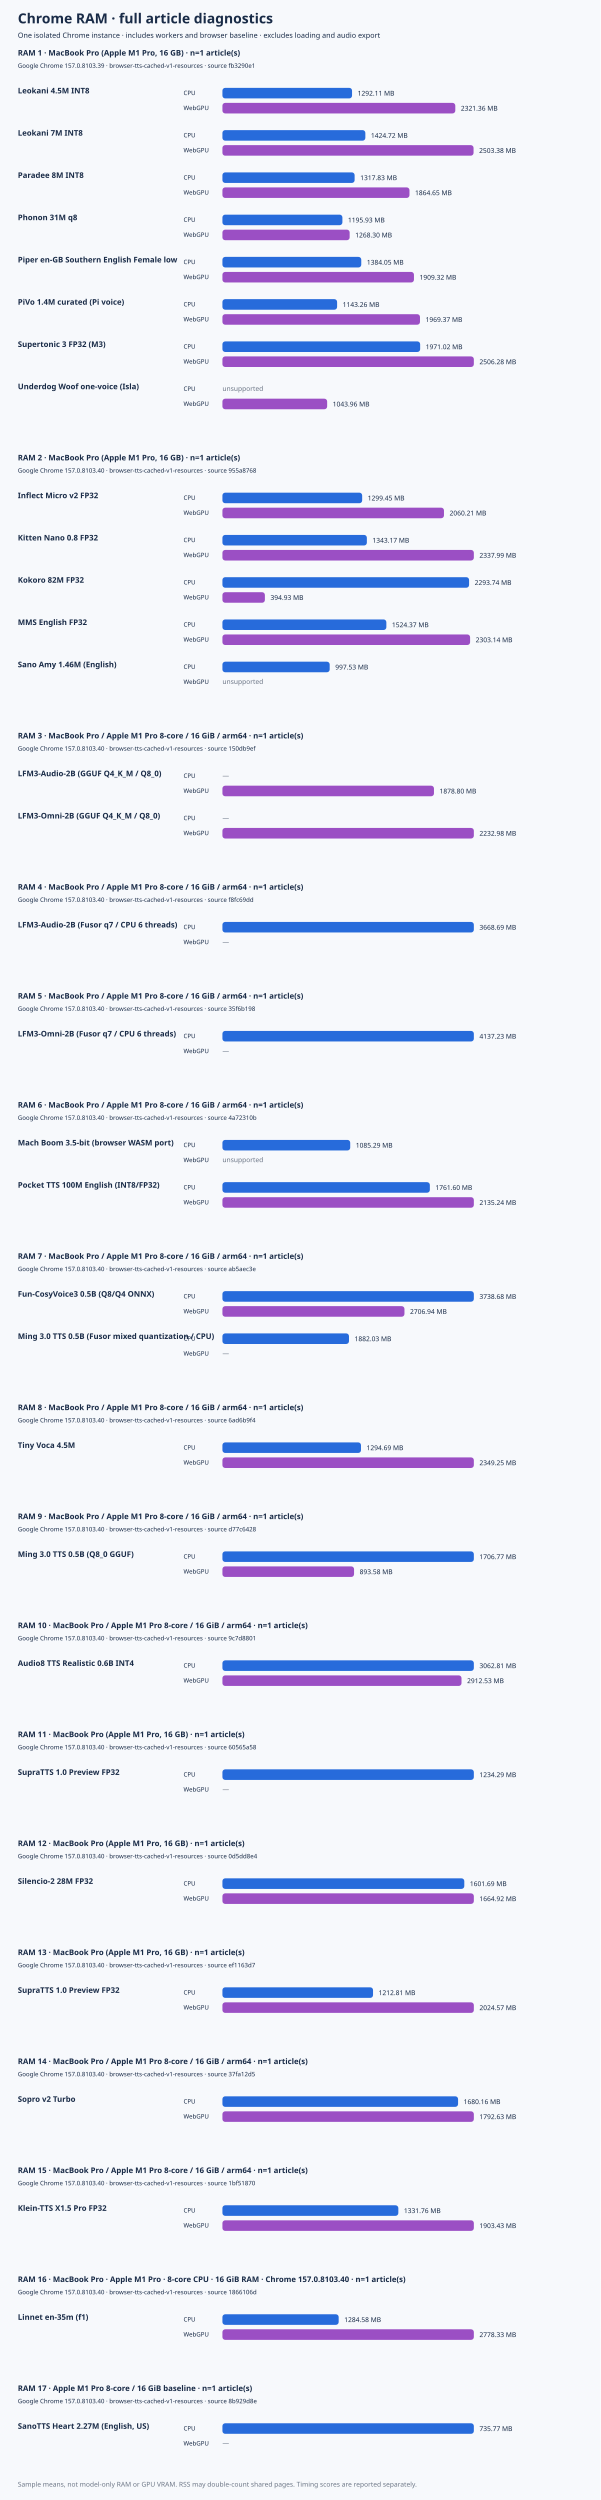
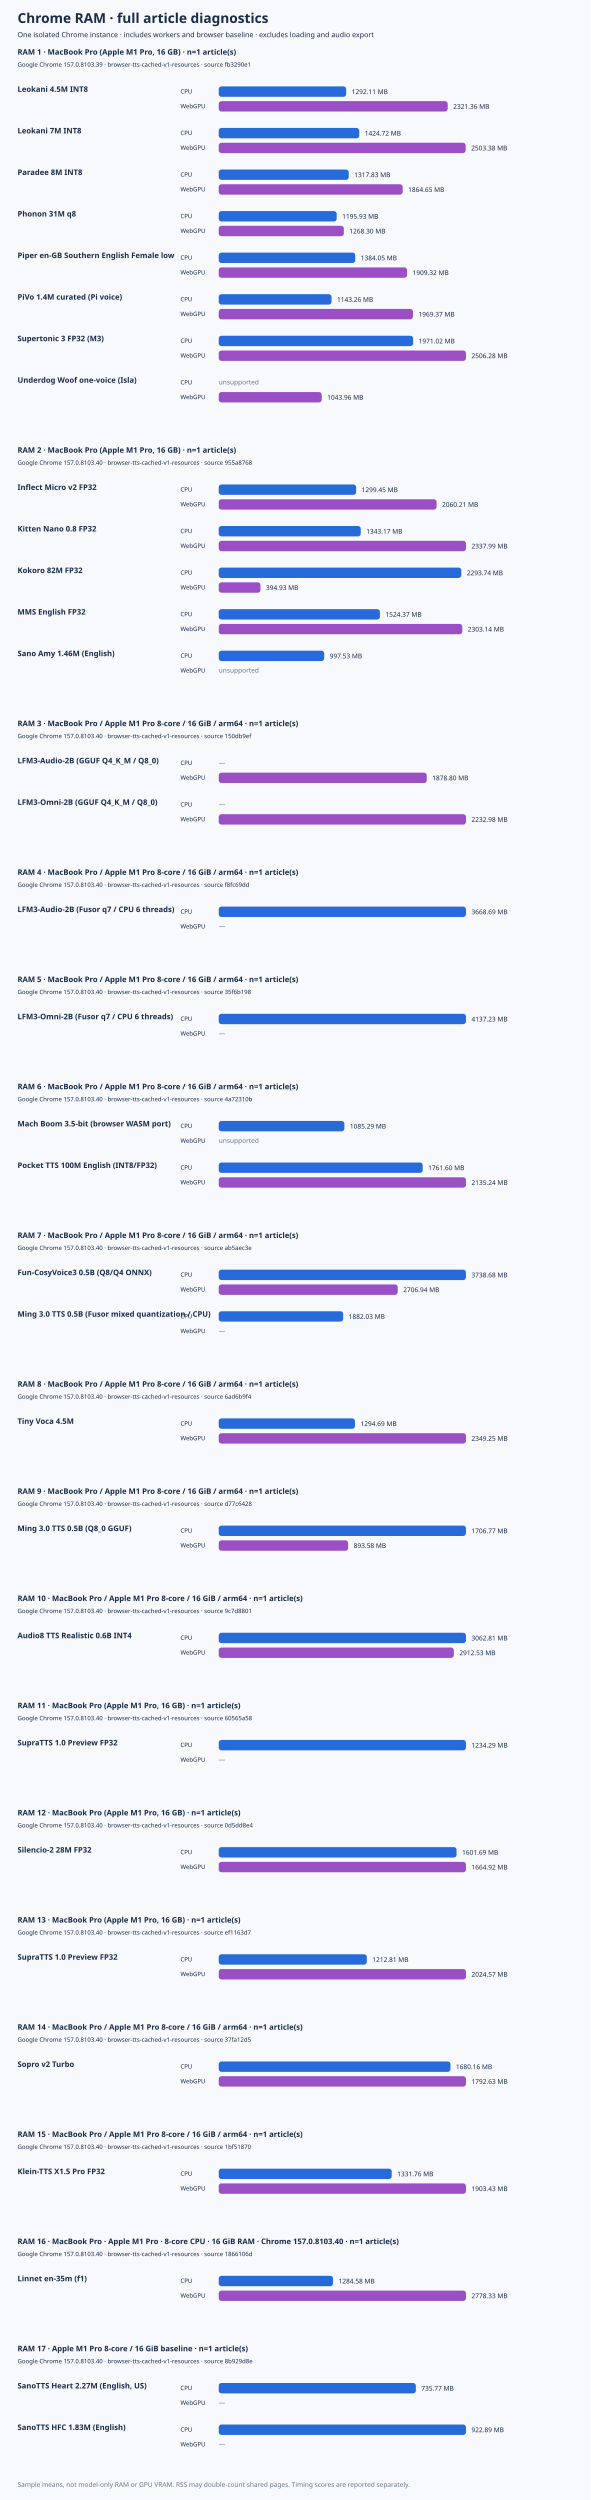
- <svg xmlns="http://www.w3.org/2000/svg" width="1080" height="4496" viewBox="0 0 1080 4496" role="img" aria-labelledby="title desc">
+ <svg xmlns="http://www.w3.org/2000/svg" width="1080" height="4572" viewBox="0 0 1080 4572" role="img" aria-labelledby="title desc">
  <rect width="100%" height="100%" fill="#f7f9fc" />
  <g font-family="system-ui,sans-serif" fill="#192b47">
    <text x="32" y="42" font-size="25" font-weight="700">Chrome RAM · full article diagnostics</text>
    <text x="32" y="68" font-size="13">One isolated Chrome instance · includes workers and browser baseline · excludes loading and audio export</text>
    <text x="32" y="100" font-size="14" font-weight="700">RAM 1 · MacBook Pro (Apple M1 Pro, 16 GB) · n=1 article(s)</text>
    <text x="32" y="122" font-size="11">Google Chrome 157.0.8103.39 · browser-tts-cached-v1-resources · source fb3290e1</text>
    <text x="32" y="168" font-size="14" font-weight="600">Leokani 4.5M INT8</text>
    <text x="330" y="171" font-size="11">CPU</text>
    <rect x="400" y="158" width="233.12" height="19" rx="5" fill="#276bdb" />
    <text x="643.12" y="172" font-size="12">1292.11 MB</text>
    <text x="330" y="198" font-size="11">WebGPU</text>
    <rect x="400" y="185" width="418.81" height="19" rx="5" fill="#9b4fc4" />
    <text x="828.81" y="199" font-size="12">2321.36 MB</text>
    <text x="32" y="244" font-size="14" font-weight="600">Leokani 7M INT8</text>
    <text x="330" y="247" font-size="11">CPU</text>
    <rect x="400" y="234" width="257.04" height="19" rx="5" fill="#276bdb" />
    <text x="667.04" y="248" font-size="12">1424.72 MB</text>
    <text x="330" y="274" font-size="11">WebGPU</text>
    <rect x="400" y="261" width="451.65" height="19" rx="5" fill="#9b4fc4" />
    <text x="861.65" y="275" font-size="12">2503.38 MB</text>
    <text x="32" y="320" font-size="14" font-weight="600">Paradee 8M INT8</text>
    <text x="330" y="323" font-size="11">CPU</text>
    <rect x="400" y="310" width="237.76" height="19" rx="5" fill="#276bdb" />
    <text x="647.76" y="324" font-size="12">1317.83 MB</text>
    <text x="330" y="350" font-size="11">WebGPU</text>
    <rect x="400" y="337" width="336.41" height="19" rx="5" fill="#9b4fc4" />
    <text x="746.41" y="351" font-size="12">1864.65 MB</text>
    <text x="32" y="396" font-size="14" font-weight="600">Phonon 31M q8</text>
    <text x="330" y="399" font-size="11">CPU</text>
    <rect x="400" y="386" width="215.77" height="19" rx="5" fill="#276bdb" />
    <text x="625.77" y="400" font-size="12">1195.93 MB</text>
    <text x="330" y="426" font-size="11">WebGPU</text>
    <rect x="400" y="413" width="228.82" height="19" rx="5" fill="#9b4fc4" />
    <text x="638.82" y="427" font-size="12">1268.30 MB</text>
    <text x="32" y="472" font-size="14" font-weight="600">Piper en-GB Southern English Female low</text>
    <text x="330" y="475" font-size="11">CPU</text>
    <rect x="400" y="462" width="249.71" height="19" rx="5" fill="#276bdb" />
    <text x="659.71" y="476" font-size="12">1384.05 MB</text>
    <text x="330" y="502" font-size="11">WebGPU</text>
    <rect x="400" y="489" width="344.47" height="19" rx="5" fill="#9b4fc4" />
    <text x="754.47" y="503" font-size="12">1909.32 MB</text>
    <text x="32" y="548" font-size="14" font-weight="600">PiVo 1.4M curated (Pi voice)</text>
    <text x="330" y="551" font-size="11">CPU</text>
    <rect x="400" y="538" width="206.26" height="19" rx="5" fill="#276bdb" />
    <text x="616.26" y="552" font-size="12">1143.26 MB</text>
    <text x="330" y="578" font-size="11">WebGPU</text>
    <rect x="400" y="565" width="355.31" height="19" rx="5" fill="#9b4fc4" />
    <text x="765.31" y="579" font-size="12">1969.37 MB</text>
    <text x="32" y="624" font-size="14" font-weight="600">Supertonic 3 FP32 (M3)</text>
    <text x="330" y="627" font-size="11">CPU</text>
    <rect x="400" y="614" width="355.60" height="19" rx="5" fill="#276bdb" />
    <text x="765.60" y="628" font-size="12">1971.02 MB</text>
    <text x="330" y="654" font-size="11">WebGPU</text>
    <rect x="400" y="641" width="452.17" height="19" rx="5" fill="#9b4fc4" />
    <text x="862.17" y="655" font-size="12">2506.28 MB</text>
    <text x="32" y="700" font-size="14" font-weight="600">Underdog Woof one-voice (Isla)</text>
    <text x="330" y="703" font-size="11">CPU</text>
    <text x="400" y="703" font-size="12" fill="#6c7686">unsupported</text>
    <text x="330" y="730" font-size="11">WebGPU</text>
    <rect x="400" y="717" width="188.35" height="19" rx="5" fill="#9b4fc4" />
    <text x="598.35" y="731" font-size="12">1043.96 MB</text>
    <text x="32" y="828" font-size="14" font-weight="700">RAM 2 · MacBook Pro (Apple M1 Pro, 16 GB) · n=1 article(s)</text>
    <text x="32" y="850" font-size="11">Google Chrome 157.0.8103.40 · browser-tts-cached-v1-resources · source 955a8768</text>
    <text x="32" y="896" font-size="14" font-weight="600">Inflect Micro v2 FP32</text>
    <text x="330" y="899" font-size="11">CPU</text>
    <rect x="400" y="886" width="251.32" height="19" rx="5" fill="#276bdb" />
    <text x="661.32" y="900" font-size="12">1299.45 MB</text>
    <text x="330" y="926" font-size="11">WebGPU</text>
    <rect x="400" y="913" width="398.45" height="19" rx="5" fill="#9b4fc4" />
    <text x="808.45" y="927" font-size="12">2060.21 MB</text>
    <text x="32" y="972" font-size="14" font-weight="600">Kitten Nano 0.8 FP32</text>
    <text x="330" y="975" font-size="11">CPU</text>
    <rect x="400" y="962" width="259.77" height="19" rx="5" fill="#276bdb" />
    <text x="669.77" y="976" font-size="12">1343.17 MB</text>
    <text x="330" y="1002" font-size="11">WebGPU</text>
    <rect x="400" y="989" width="452.17" height="19" rx="5" fill="#9b4fc4" />
    <text x="862.17" y="1003" font-size="12">2337.99 MB</text>
    <text x="32" y="1048" font-size="14" font-weight="600">Kokoro 82M FP32</text>
    <text x="330" y="1051" font-size="11">CPU</text>
    <rect x="400" y="1038" width="443.61" height="19" rx="5" fill="#276bdb" />
    <text x="853.61" y="1052" font-size="12">2293.74 MB</text>
    <text x="330" y="1078" font-size="11">WebGPU</text>
    <rect x="400" y="1065" width="76.38" height="19" rx="5" fill="#9b4fc4" />
    <text x="486.38" y="1079" font-size="12">394.93 MB</text>
    <text x="32" y="1124" font-size="14" font-weight="600">MMS English FP32</text>
    <text x="330" y="1127" font-size="11">CPU</text>
    <rect x="400" y="1114" width="294.82" height="19" rx="5" fill="#276bdb" />
    <text x="704.82" y="1128" font-size="12">1524.37 MB</text>
    <text x="330" y="1154" font-size="11">WebGPU</text>
    <rect x="400" y="1141" width="445.43" height="19" rx="5" fill="#9b4fc4" />
    <text x="855.43" y="1155" font-size="12">2303.14 MB</text>
    <text x="32" y="1200" font-size="14" font-weight="600">Sano Amy 1.46M (English)</text>
    <text x="330" y="1203" font-size="11">CPU</text>
    <rect x="400" y="1190" width="192.92" height="19" rx="5" fill="#276bdb" />
    <text x="602.92" y="1204" font-size="12">997.53 MB</text>
    <text x="330" y="1230" font-size="11">WebGPU</text>
    <text x="400" y="1230" font-size="12" fill="#6c7686">unsupported</text>
    <text x="32" y="1328" font-size="14" font-weight="700">RAM 3 · MacBook Pro / Apple M1 Pro 8-core / 16 GiB / arm64 · n=1 article(s)</text>
    <text x="32" y="1350" font-size="11">Google Chrome 157.0.8103.40 · browser-tts-cached-v1-resources · source 150db9ef</text>
    <text x="32" y="1396" font-size="14" font-weight="600">LFM3-Audio-2B (GGUF Q4_K_M / Q8_0)</text>
    <text x="330" y="1399" font-size="11">CPU</text>
    <text x="400" y="1399" font-size="12" fill="#6c7686">—</text>
    <text x="330" y="1426" font-size="11">WebGPU</text>
    <rect x="400" y="1413" width="380.45" height="19" rx="5" fill="#9b4fc4" />
    <text x="790.45" y="1427" font-size="12">1878.80 MB</text>
    <text x="32" y="1472" font-size="14" font-weight="600">LFM3-Omni-2B (GGUF Q4_K_M / Q8_0)</text>
    <text x="330" y="1475" font-size="11">CPU</text>
    <text x="400" y="1475" font-size="12" fill="#6c7686">—</text>
    <text x="330" y="1502" font-size="11">WebGPU</text>
    <rect x="400" y="1489" width="452.17" height="19" rx="5" fill="#9b4fc4" />
    <text x="862.17" y="1503" font-size="12">2232.98 MB</text>
    <text x="32" y="1600" font-size="14" font-weight="700">RAM 4 · MacBook Pro / Apple M1 Pro 8-core / 16 GiB / arm64 · n=1 article(s)</text>
    <text x="32" y="1622" font-size="11">Google Chrome 157.0.8103.40 · browser-tts-cached-v1-resources · source f8fc69dd</text>
    <text x="32" y="1668" font-size="14" font-weight="600">LFM3-Audio-2B (Fusor q7 / CPU 6 threads)</text>
    <text x="330" y="1671" font-size="11">CPU</text>
    <rect x="400" y="1658" width="452.17" height="19" rx="5" fill="#276bdb" />
    <text x="862.17" y="1672" font-size="12">3668.69 MB</text>
    <text x="330" y="1698" font-size="11">WebGPU</text>
    <text x="400" y="1698" font-size="12" fill="#6c7686">—</text>
    <text x="32" y="1796" font-size="14" font-weight="700">RAM 5 · MacBook Pro / Apple M1 Pro 8-core / 16 GiB / arm64 · n=1 article(s)</text>
    <text x="32" y="1818" font-size="11">Google Chrome 157.0.8103.40 · browser-tts-cached-v1-resources · source 35f6b198</text>
    <text x="32" y="1864" font-size="14" font-weight="600">LFM3-Omni-2B (Fusor q7 / CPU 6 threads)</text>
    <text x="330" y="1867" font-size="11">CPU</text>
    <rect x="400" y="1854" width="452.17" height="19" rx="5" fill="#276bdb" />
    <text x="862.17" y="1868" font-size="12">4137.23 MB</text>
    <text x="330" y="1894" font-size="11">WebGPU</text>
    <text x="400" y="1894" font-size="12" fill="#6c7686">—</text>
    <text x="32" y="1992" font-size="14" font-weight="700">RAM 6 · MacBook Pro / Apple M1 Pro 8-core / 16 GiB / arm64 · n=1 article(s)</text>
    <text x="32" y="2014" font-size="11">Google Chrome 157.0.8103.40 · browser-tts-cached-v1-resources · source 4a72310b</text>
    <text x="32" y="2060" font-size="14" font-weight="600">Mach Boom 3.5-bit (browser WASM port)</text>
    <text x="330" y="2063" font-size="11">CPU</text>
    <rect x="400" y="2050" width="229.83" height="19" rx="5" fill="#276bdb" />
    <text x="639.83" y="2064" font-size="12">1085.29 MB</text>
    <text x="330" y="2090" font-size="11">WebGPU</text>
    <text x="400" y="2090" font-size="12" fill="#6c7686">unsupported</text>
    <text x="32" y="2136" font-size="14" font-weight="600">Pocket TTS 100M English (INT8/FP32)</text>
    <text x="330" y="2139" font-size="11">CPU</text>
    <rect x="400" y="2126" width="373.05" height="19" rx="5" fill="#276bdb" />
    <text x="783.05" y="2140" font-size="12">1761.60 MB</text>
    <text x="330" y="2166" font-size="11">WebGPU</text>
    <rect x="400" y="2153" width="452.17" height="19" rx="5" fill="#9b4fc4" />
    <text x="862.17" y="2167" font-size="12">2135.24 MB</text>
    <text x="32" y="2264" font-size="14" font-weight="700">RAM 7 · MacBook Pro / Apple M1 Pro 8-core / 16 GiB / arm64 · n=1 article(s)</text>
    <text x="32" y="2286" font-size="11">Google Chrome 157.0.8103.40 · browser-tts-cached-v1-resources · source ab5aec3e</text>
    <text x="32" y="2332" font-size="14" font-weight="600">Fun-CosyVoice3 0.5B (Q8/Q4 ONNX)</text>
    <text x="330" y="2335" font-size="11">CPU</text>
    <rect x="400" y="2322" width="452.17" height="19" rx="5" fill="#276bdb" />
    <text x="862.17" y="2336" font-size="12">3738.68 MB</text>
    <text x="330" y="2362" font-size="11">WebGPU</text>
    <rect x="400" y="2349" width="327.39" height="19" rx="5" fill="#9b4fc4" />
    <text x="737.39" y="2363" font-size="12">2706.94 MB</text>
    <text x="32" y="2408" font-size="14" font-weight="600">Ming 3.0 TTS 0.5B (Fusor mixed quantization / CPU)</text>
    <text x="330" y="2411" font-size="11">CPU</text>
    <rect x="400" y="2398" width="227.62" height="19" rx="5" fill="#276bdb" />
    <text x="637.62" y="2412" font-size="12">1882.03 MB</text>
    <text x="330" y="2438" font-size="11">WebGPU</text>
    <text x="400" y="2438" font-size="12" fill="#6c7686">—</text>
    <text x="32" y="2536" font-size="14" font-weight="700">RAM 8 · MacBook Pro / Apple M1 Pro 8-core / 16 GiB / arm64 · n=1 article(s)</text>
    <text x="32" y="2558" font-size="11">Google Chrome 157.0.8103.40 · browser-tts-cached-v1-resources · source 6ad6b9f4</text>
    <text x="32" y="2604" font-size="14" font-weight="600">Tiny Voca 4.5M</text>
    <text x="330" y="2607" font-size="11">CPU</text>
    <rect x="400" y="2594" width="249.20" height="19" rx="5" fill="#276bdb" />
    <text x="659.20" y="2608" font-size="12">1294.69 MB</text>
    <text x="330" y="2634" font-size="11">WebGPU</text>
    <rect x="400" y="2621" width="452.17" height="19" rx="5" fill="#9b4fc4" />
    <text x="862.17" y="2635" font-size="12">2349.25 MB</text>
    <text x="32" y="2732" font-size="14" font-weight="700">RAM 9 · MacBook Pro / Apple M1 Pro 8-core / 16 GiB / arm64 · n=1 article(s)</text>
    <text x="32" y="2754" font-size="11">Google Chrome 157.0.8103.40 · browser-tts-cached-v1-resources · source d77c6428</text>
    <text x="32" y="2800" font-size="14" font-weight="600">Ming 3.0 TTS 0.5B (Q8_0 GGUF)</text>
    <text x="330" y="2803" font-size="11">CPU</text>
    <rect x="400" y="2790" width="452.17" height="19" rx="5" fill="#276bdb" />
    <text x="862.17" y="2804" font-size="12">1706.77 MB</text>
    <text x="330" y="2830" font-size="11">WebGPU</text>
    <rect x="400" y="2817" width="236.74" height="19" rx="5" fill="#9b4fc4" />
    <text x="646.74" y="2831" font-size="12">893.58 MB</text>
    <text x="32" y="2928" font-size="14" font-weight="700">RAM 10 · MacBook Pro / Apple M1 Pro 8-core / 16 GiB / arm64 · n=1 article(s)</text>
    <text x="32" y="2950" font-size="11">Google Chrome 157.0.8103.40 · browser-tts-cached-v1-resources · source 9c7d8801</text>
    <text x="32" y="2996" font-size="14" font-weight="600">Audio8 TTS Realistic 0.6B INT4</text>
    <text x="330" y="2999" font-size="11">CPU</text>
    <rect x="400" y="2986" width="452.17" height="19" rx="5" fill="#276bdb" />
    <text x="862.17" y="3000" font-size="12">3062.81 MB</text>
    <text x="330" y="3026" font-size="11">WebGPU</text>
    <rect x="400" y="3013" width="429.99" height="19" rx="5" fill="#9b4fc4" />
    <text x="839.99" y="3027" font-size="12">2912.53 MB</text>
    <text x="32" y="3124" font-size="14" font-weight="700">RAM 11 · MacBook Pro (Apple M1 Pro, 16 GB) · n=1 article(s)</text>
    <text x="32" y="3146" font-size="11">Google Chrome 157.0.8103.40 · browser-tts-cached-v1-resources · source 60565a58</text>
    <text x="32" y="3192" font-size="14" font-weight="600">SupraTTS 1.0 Preview FP32</text>
    <text x="330" y="3195" font-size="11">CPU</text>
    <rect x="400" y="3182" width="452.17" height="19" rx="5" fill="#276bdb" />
    <text x="862.17" y="3196" font-size="12">1234.29 MB</text>
    <text x="330" y="3222" font-size="11">WebGPU</text>
    <text x="400" y="3222" font-size="12" fill="#6c7686">—</text>
    <text x="32" y="3320" font-size="14" font-weight="700">RAM 12 · MacBook Pro (Apple M1 Pro, 16 GB) · n=1 article(s)</text>
    <text x="32" y="3342" font-size="11">Google Chrome 157.0.8103.40 · browser-tts-cached-v1-resources · source 0d5dd8e4</text>
    <text x="32" y="3388" font-size="14" font-weight="600">Silencio-2 28M FP32</text>
    <text x="330" y="3391" font-size="11">CPU</text>
    <rect x="400" y="3378" width="435.00" height="19" rx="5" fill="#276bdb" />
    <text x="845.00" y="3392" font-size="12">1601.69 MB</text>
    <text x="330" y="3418" font-size="11">WebGPU</text>
    <rect x="400" y="3405" width="452.17" height="19" rx="5" fill="#9b4fc4" />
    <text x="862.17" y="3419" font-size="12">1664.92 MB</text>
    <text x="32" y="3516" font-size="14" font-weight="700">RAM 13 · MacBook Pro (Apple M1 Pro, 16 GB) · n=1 article(s)</text>
    <text x="32" y="3538" font-size="11">Google Chrome 157.0.8103.40 · browser-tts-cached-v1-resources · source ef1163d7</text>
    <text x="32" y="3584" font-size="14" font-weight="600">SupraTTS 1.0 Preview FP32</text>
    <text x="330" y="3587" font-size="11">CPU</text>
    <rect x="400" y="3574" width="270.87" height="19" rx="5" fill="#276bdb" />
    <text x="680.87" y="3588" font-size="12">1212.81 MB</text>
    <text x="330" y="3614" font-size="11">WebGPU</text>
    <rect x="400" y="3601" width="452.17" height="19" rx="5" fill="#9b4fc4" />
    <text x="862.17" y="3615" font-size="12">2024.57 MB</text>
    <text x="32" y="3712" font-size="14" font-weight="700">RAM 14 · MacBook Pro / Apple M1 Pro 8-core / 16 GiB / arm64 · n=1 article(s)</text>
    <text x="32" y="3734" font-size="11">Google Chrome 157.0.8103.40 · browser-tts-cached-v1-resources · source 37fa12d5</text>
    <text x="32" y="3780" font-size="14" font-weight="600">Sopro v2 Turbo</text>
    <text x="330" y="3783" font-size="11">CPU</text>
    <rect x="400" y="3770" width="423.80" height="19" rx="5" fill="#276bdb" />
    <text x="833.80" y="3784" font-size="12">1680.16 MB</text>
    <text x="330" y="3810" font-size="11">WebGPU</text>
    <rect x="400" y="3797" width="452.17" height="19" rx="5" fill="#9b4fc4" />
    <text x="862.17" y="3811" font-size="12">1792.63 MB</text>
    <text x="32" y="3908" font-size="14" font-weight="700">RAM 15 · MacBook Pro / Apple M1 Pro 8-core / 16 GiB / arm64 · n=1 article(s)</text>
    <text x="32" y="3930" font-size="11">Google Chrome 157.0.8103.40 · browser-tts-cached-v1-resources · source 1bf51870</text>
    <text x="32" y="3976" font-size="14" font-weight="600">Klein-TTS X1.5 Pro FP32</text>
    <text x="330" y="3979" font-size="11">CPU</text>
    <rect x="400" y="3966" width="316.37" height="19" rx="5" fill="#276bdb" />
    <text x="726.37" y="3980" font-size="12">1331.76 MB</text>
    <text x="330" y="4006" font-size="11">WebGPU</text>
    <rect x="400" y="3993" width="452.17" height="19" rx="5" fill="#9b4fc4" />
    <text x="862.17" y="4007" font-size="12">1903.43 MB</text>
    <text x="32" y="4104" font-size="14" font-weight="700">RAM 16 · MacBook Pro · Apple M1 Pro · 8-core CPU · 16 GiB RAM · Chrome 157.0.8103.40 · n=1 article(s)</text>
    <text x="32" y="4126" font-size="11">Google Chrome 157.0.8103.40 · browser-tts-cached-v1-resources · source 1866106d</text>
    <text x="32" y="4172" font-size="14" font-weight="600">Linnet en-35m (f1)</text>
    <text x="330" y="4175" font-size="11">CPU</text>
    <rect x="400" y="4162" width="209.07" height="19" rx="5" fill="#276bdb" />
    <text x="619.07" y="4176" font-size="12">1284.58 MB</text>
    <text x="330" y="4202" font-size="11">WebGPU</text>
    <rect x="400" y="4189" width="452.17" height="19" rx="5" fill="#9b4fc4" />
    <text x="862.17" y="4203" font-size="12">2778.33 MB</text>
    <text x="32" y="4300" font-size="14" font-weight="700">RAM 17 · Apple M1 Pro 8-core / 16 GiB baseline · n=1 article(s)</text>
    <text x="32" y="4322" font-size="11">Google Chrome 157.0.8103.40 · browser-tts-cached-v1-resources · source 8b929d8e</text>
    <text x="32" y="4368" font-size="14" font-weight="600">SanoTTS Heart 2.27M (English, US)</text>
    <text x="330" y="4371" font-size="11">CPU</text>
-     <rect x="400" y="4358" width="452.17" height="19" rx="5" fill="#276bdb" />
-     <text x="862.17" y="4372" font-size="12">735.77 MB</text>
+     <rect x="400" y="4358" width="360.50" height="19" rx="5" fill="#276bdb" />
+     <text x="770.50" y="4372" font-size="12">735.77 MB</text>
    <text x="330" y="4398" font-size="11">WebGPU</text>
    <text x="400" y="4398" font-size="12" fill="#6c7686">—</text>
-     <text x="32" y="4472" font-size="12" fill="#6c7686">Sample means, not model-only RAM or GPU VRAM. RSS may double-count shared pages. Timing scores are reported separately.</text>
+     <text x="32" y="4444" font-size="14" font-weight="600">SanoTTS HFC 1.83M (English)</text>
+     <text x="330" y="4447" font-size="11">CPU</text>
+     <rect x="400" y="4434" width="452.17" height="19" rx="5" fill="#276bdb" />
+     <text x="862.17" y="4448" font-size="12">922.89 MB</text>
+     <text x="330" y="4474" font-size="11">WebGPU</text>
+     <text x="400" y="4474" font-size="12" fill="#6c7686">—</text>
+     <text x="32" y="4548" font-size="12" fill="#6c7686">Sample means, not model-only RAM or GPU VRAM. RSS may double-count shared pages. Timing scores are reported separately.</text>
  </g>
</svg>
